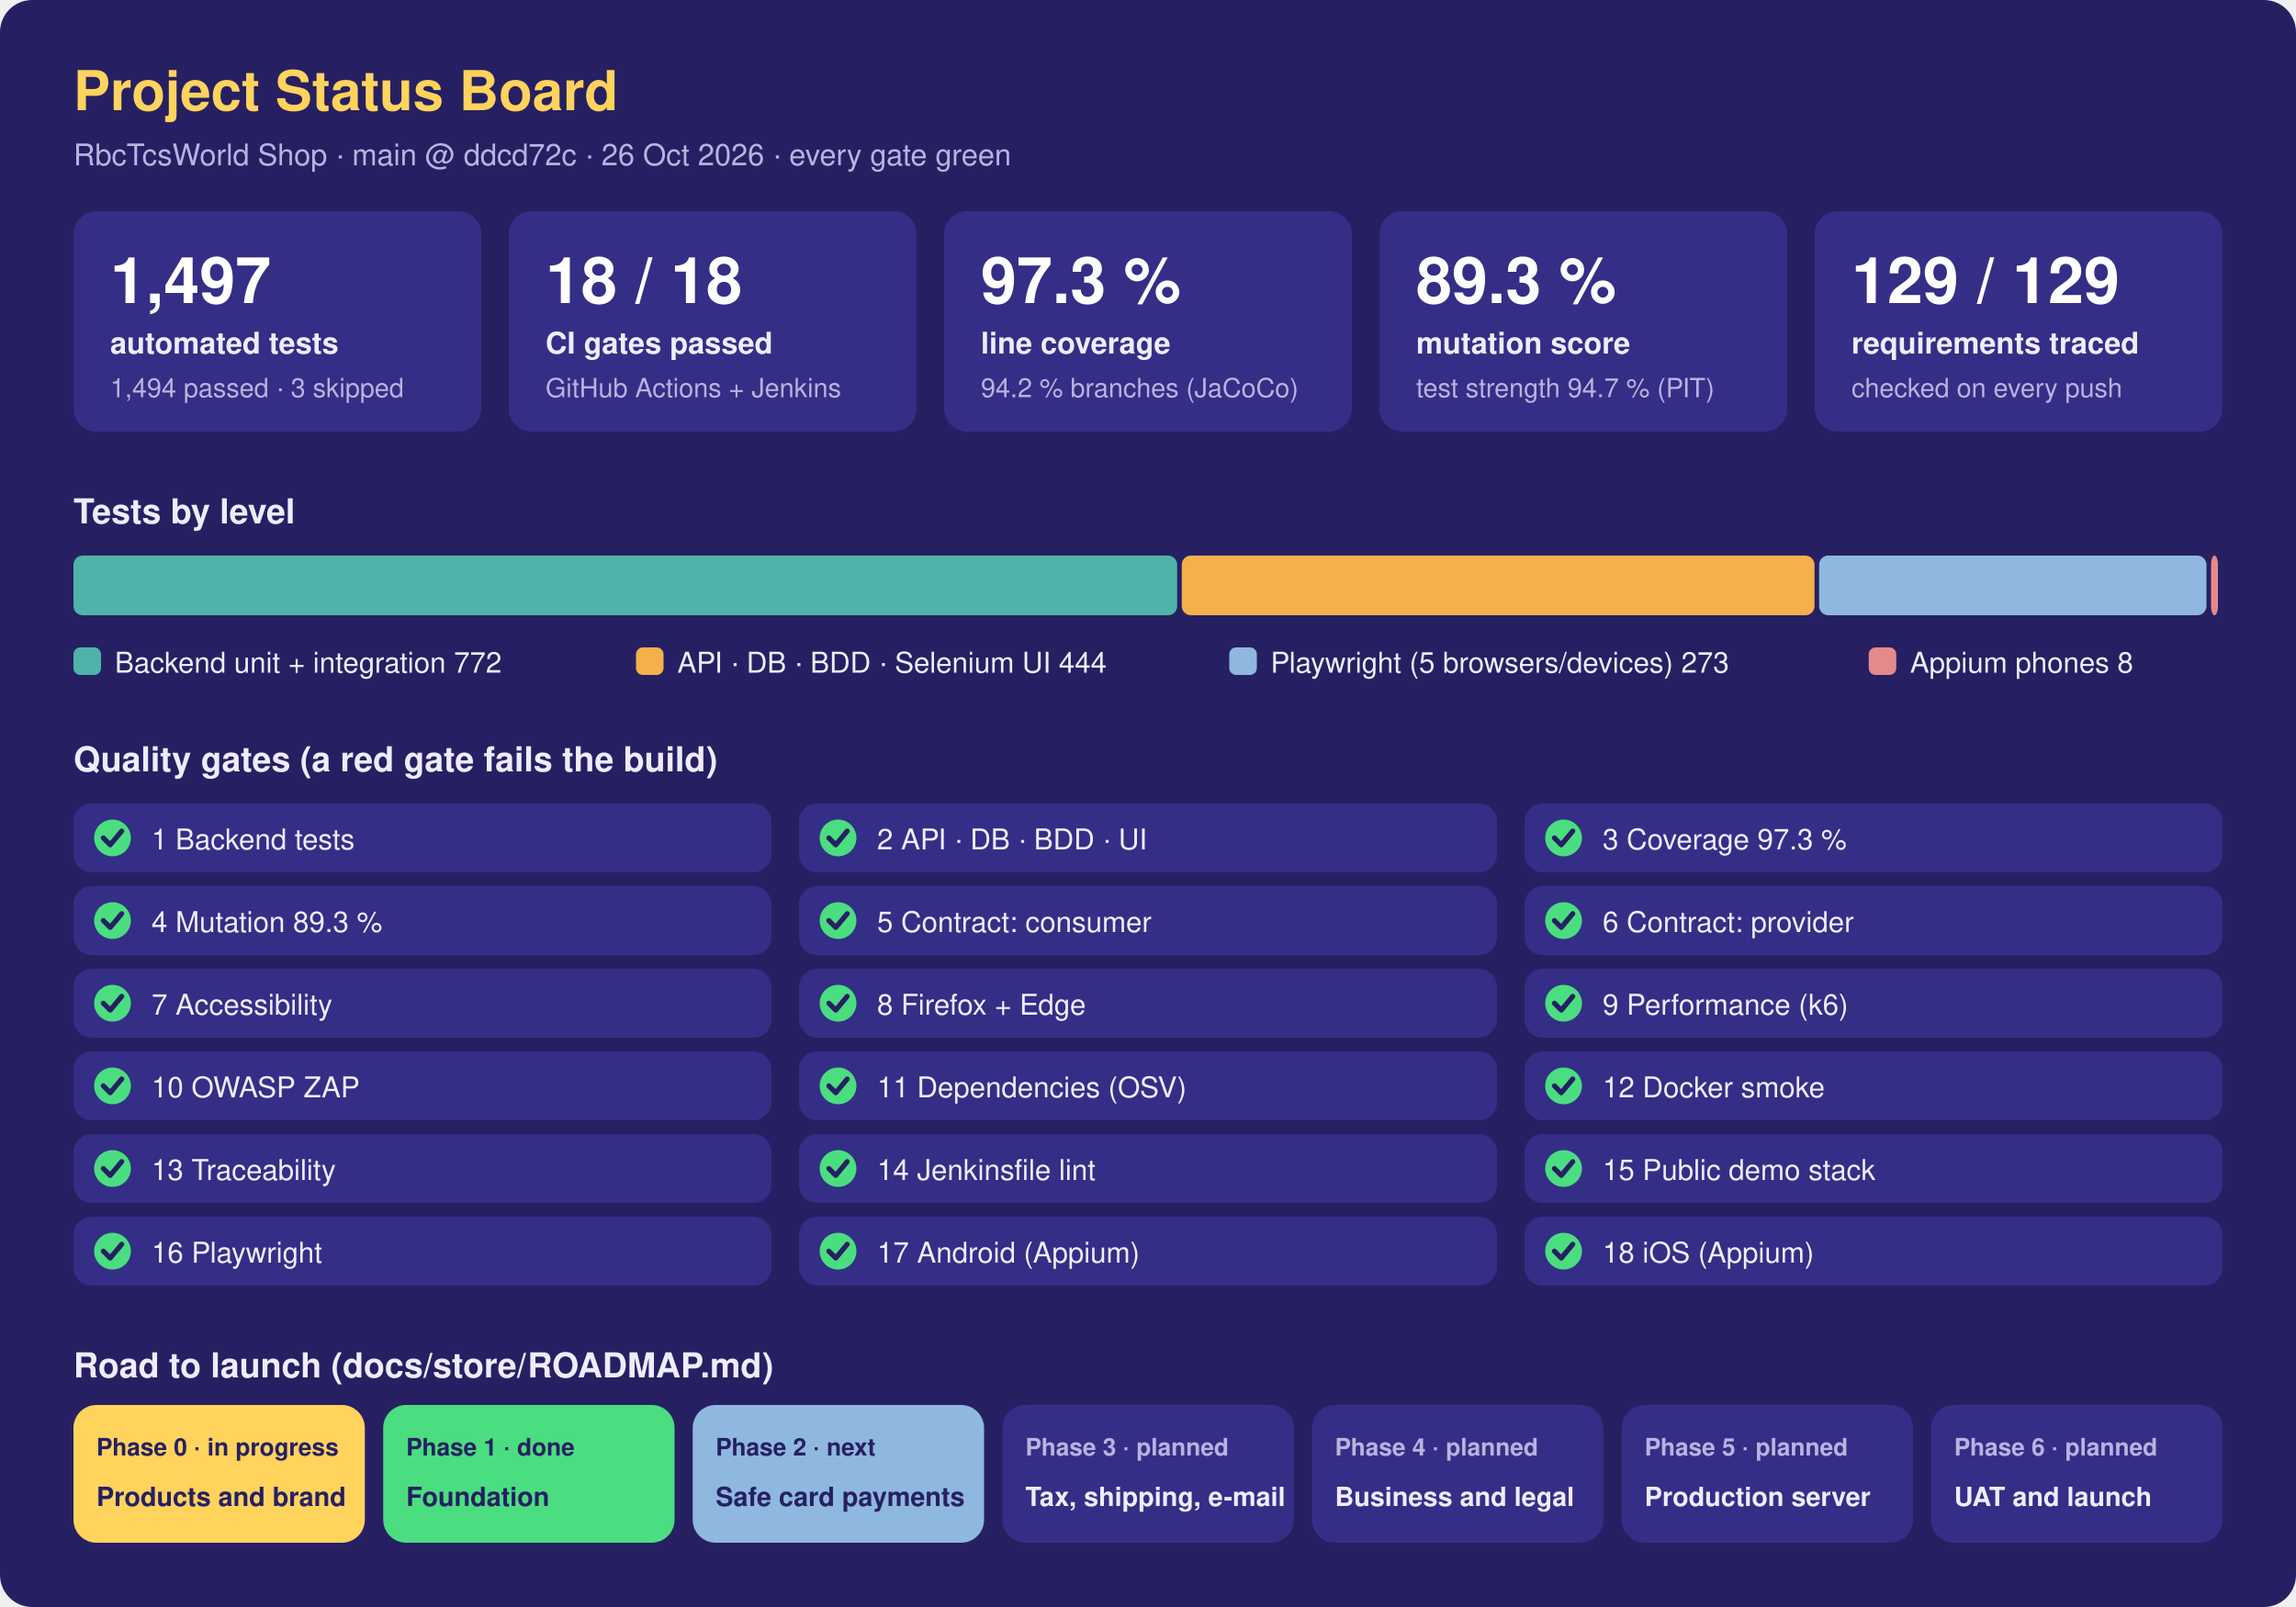
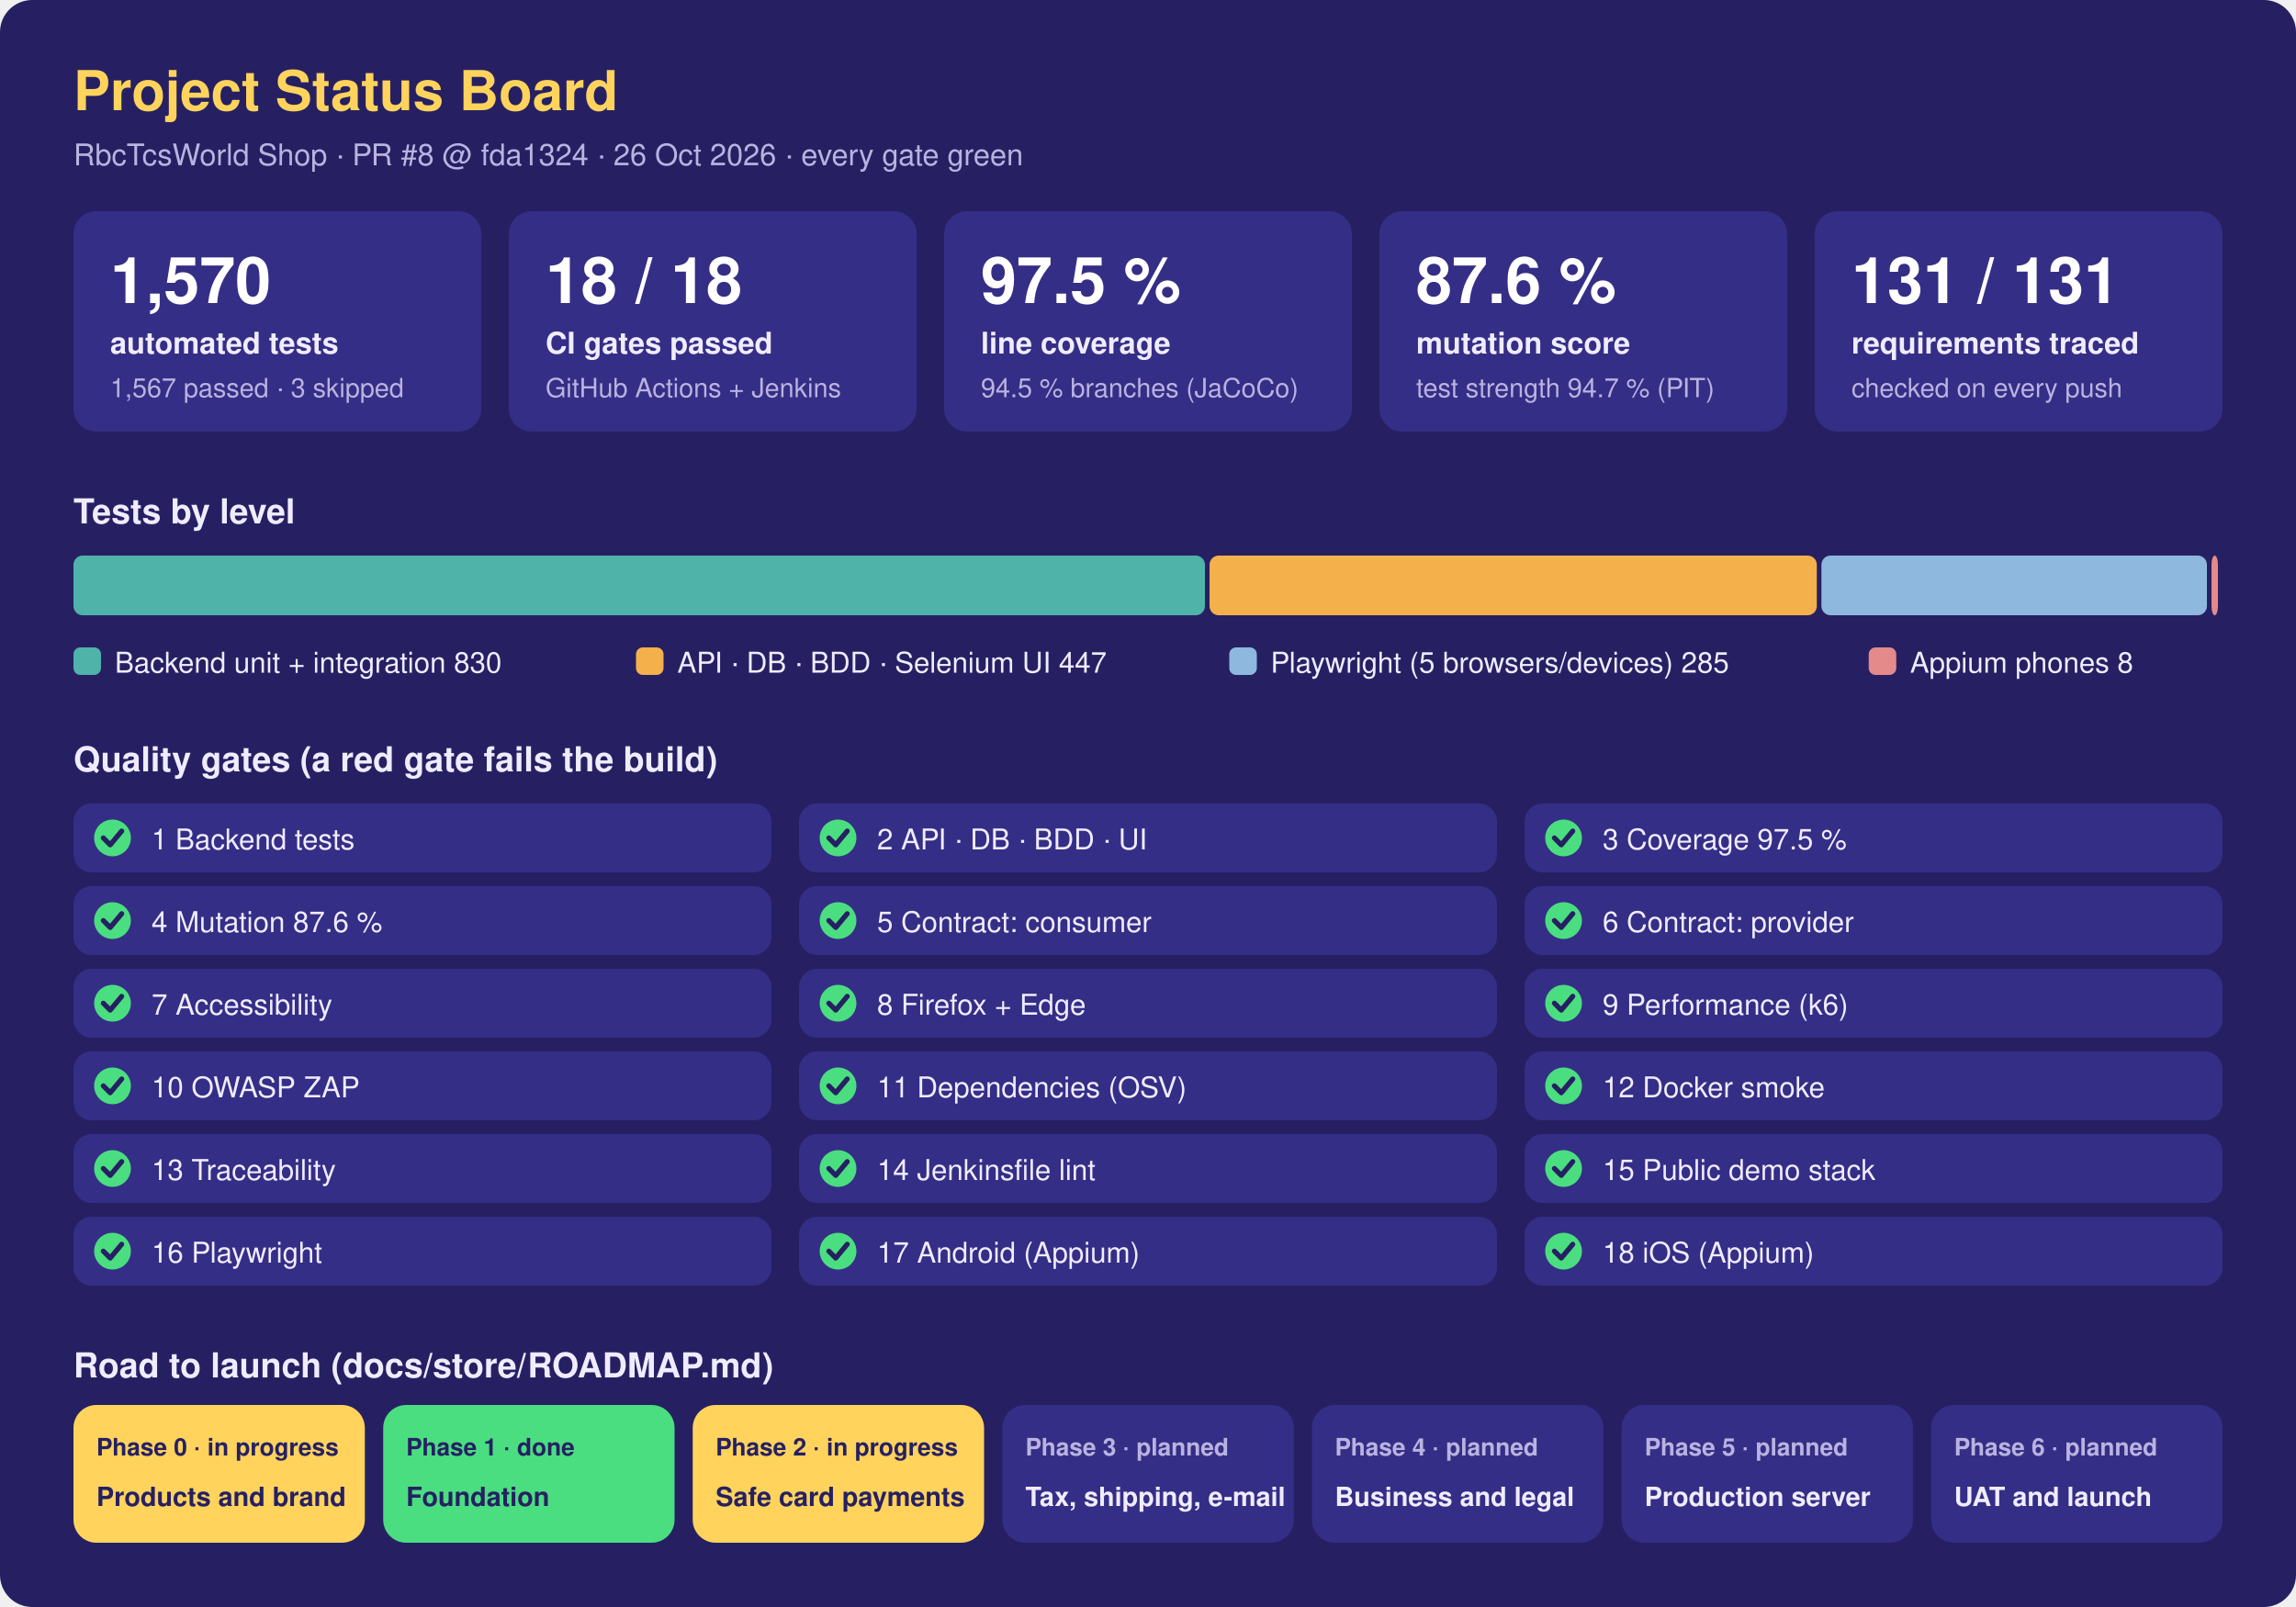
- <svg xmlns="http://www.w3.org/2000/svg" width="1000" height="700" viewBox="0 0 1000 700" role="img" aria-label="Project status board: 1497 automated tests, 1494 passed and 3 skipped by design; 18 of 18 CI gates passed; 97.3 percent line coverage; 89.3 percent mutation score; 129 of 129 requirements traced; road to launch: phase 1 foundation done, phase 0 products in progress, phase 2 safe card payments next.">
+ <svg xmlns="http://www.w3.org/2000/svg" width="1000" height="700" viewBox="0 0 1000 700" role="img" aria-label="Project status board: 1570 automated tests, 1567 passed and 3 skipped by design; 18 of 18 CI gates passed; 97.5 percent line coverage; 87.6 percent mutation score; 131 of 131 requirements traced; road to launch: phase 1 foundation done, phase 0 products in progress, phase 2 safe card payments in review.">
  <rect width="1000" height="700" rx="14" fill="#262063" />
  <text x="32" y="48" font-family="'Segoe UI', Helvetica, Arial, sans-serif" font-size="24" font-weight="700" fill="#ffd35c" text-anchor="start">Project Status Board</text>
-   <text x="32" y="72" font-family="'Segoe UI', Helvetica, Arial, sans-serif" font-size="13" font-weight="400" fill="#b9b3e0" text-anchor="start">RbcTcsWorld Shop · main @ ddcd72c · 26 Oct 2026 · every gate green</text>
+   <text x="32" y="72" font-family="'Segoe UI', Helvetica, Arial, sans-serif" font-size="13" font-weight="400" fill="#b9b3e0" text-anchor="start">RbcTcsWorld Shop · PR #8 @ fda1324 · 26 Oct 2026 · every gate green</text>
  <rect x="32.0" y="92" width="177.6" height="96" rx="10" fill="#352e86" />
-   <text x="48.0" y="132" font-family="'Segoe UI', Helvetica, Arial, sans-serif" font-size="28" font-weight="700" fill="#ffffff" text-anchor="start">1,497</text>
+   <text x="48.0" y="132" font-family="'Segoe UI', Helvetica, Arial, sans-serif" font-size="28" font-weight="700" fill="#ffffff" text-anchor="start">1,570</text>
  <text x="48.0" y="154" font-family="'Segoe UI', Helvetica, Arial, sans-serif" font-size="13" font-weight="600" fill="#efecff" text-anchor="start">automated tests</text>
-   <text x="48.0" y="173" font-family="'Segoe UI', Helvetica, Arial, sans-serif" font-size="11.5" font-weight="400" fill="#b9b3e0" text-anchor="start">1,494 passed · 3 skipped</text>
+   <text x="48.0" y="173" font-family="'Segoe UI', Helvetica, Arial, sans-serif" font-size="11.5" font-weight="400" fill="#b9b3e0" text-anchor="start">1,567 passed · 3 skipped</text>
  <rect x="221.6" y="92" width="177.6" height="96" rx="10" fill="#352e86" />
  <text x="237.6" y="132" font-family="'Segoe UI', Helvetica, Arial, sans-serif" font-size="28" font-weight="700" fill="#ffffff" text-anchor="start">18 / 18</text>
  <text x="237.6" y="154" font-family="'Segoe UI', Helvetica, Arial, sans-serif" font-size="13" font-weight="600" fill="#efecff" text-anchor="start">CI gates passed</text>
  <text x="237.6" y="173" font-family="'Segoe UI', Helvetica, Arial, sans-serif" font-size="11.5" font-weight="400" fill="#b9b3e0" text-anchor="start">GitHub Actions + Jenkins</text>
  <rect x="411.2" y="92" width="177.6" height="96" rx="10" fill="#352e86" />
-   <text x="427.2" y="132" font-family="'Segoe UI', Helvetica, Arial, sans-serif" font-size="28" font-weight="700" fill="#ffffff" text-anchor="start">97.3 %</text>
+   <text x="427.2" y="132" font-family="'Segoe UI', Helvetica, Arial, sans-serif" font-size="28" font-weight="700" fill="#ffffff" text-anchor="start">97.5 %</text>
  <text x="427.2" y="154" font-family="'Segoe UI', Helvetica, Arial, sans-serif" font-size="13" font-weight="600" fill="#efecff" text-anchor="start">line coverage</text>
-   <text x="427.2" y="173" font-family="'Segoe UI', Helvetica, Arial, sans-serif" font-size="11.5" font-weight="400" fill="#b9b3e0" text-anchor="start">94.2 % branches (JaCoCo)</text>
+   <text x="427.2" y="173" font-family="'Segoe UI', Helvetica, Arial, sans-serif" font-size="11.5" font-weight="400" fill="#b9b3e0" text-anchor="start">94.5 % branches (JaCoCo)</text>
  <rect x="600.8" y="92" width="177.6" height="96" rx="10" fill="#352e86" />
-   <text x="616.8" y="132" font-family="'Segoe UI', Helvetica, Arial, sans-serif" font-size="28" font-weight="700" fill="#ffffff" text-anchor="start">89.3 %</text>
+   <text x="616.8" y="132" font-family="'Segoe UI', Helvetica, Arial, sans-serif" font-size="28" font-weight="700" fill="#ffffff" text-anchor="start">87.6 %</text>
  <text x="616.8" y="154" font-family="'Segoe UI', Helvetica, Arial, sans-serif" font-size="13" font-weight="600" fill="#efecff" text-anchor="start">mutation score</text>
  <text x="616.8" y="173" font-family="'Segoe UI', Helvetica, Arial, sans-serif" font-size="11.5" font-weight="400" fill="#b9b3e0" text-anchor="start">test strength 94.7 % (PIT)</text>
  <rect x="790.4" y="92" width="177.6" height="96" rx="10" fill="#352e86" />
-   <text x="806.4" y="132" font-family="'Segoe UI', Helvetica, Arial, sans-serif" font-size="28" font-weight="700" fill="#ffffff" text-anchor="start">129 / 129</text>
+   <text x="806.4" y="132" font-family="'Segoe UI', Helvetica, Arial, sans-serif" font-size="28" font-weight="700" fill="#ffffff" text-anchor="start">131 / 131</text>
  <text x="806.4" y="154" font-family="'Segoe UI', Helvetica, Arial, sans-serif" font-size="13" font-weight="600" fill="#efecff" text-anchor="start">requirements traced</text>
  <text x="806.4" y="173" font-family="'Segoe UI', Helvetica, Arial, sans-serif" font-size="11.5" font-weight="400" fill="#b9b3e0" text-anchor="start">checked on every push</text>
  <text x="32" y="228" font-family="'Segoe UI', Helvetica, Arial, sans-serif" font-size="15" font-weight="700" fill="#efecff" text-anchor="start">Tests by level</text>
-   <rect x="32.0" y="242" width="480.7" height="26" rx="4" fill="#4fb3a9" />
-   <rect x="514.7" y="242" width="275.6" height="26" rx="4" fill="#f4b04a" />
-   <rect x="792.3" y="242" width="168.7" height="26" rx="4" fill="#8fb8de" />
-   <rect x="963.0" y="242" width="3.0" height="26" rx="4" fill="#e58a8a" />
+   <rect x="32.0" y="242" width="492.8" height="26" rx="4" fill="#4fb3a9" />
+   <rect x="526.8" y="242" width="264.5" height="26" rx="4" fill="#f4b04a" />
+   <rect x="793.3" y="242" width="167.9" height="26" rx="4" fill="#8fb8de" />
+   <rect x="963.2" y="242" width="2.8" height="26" rx="4" fill="#e58a8a" />
  <rect x="32" y="282" width="12" height="12" rx="3" fill="#4fb3a9" />
-   <text x="50" y="293" font-family="'Segoe UI', Helvetica, Arial, sans-serif" font-size="12.5" font-weight="400" fill="#efecff" text-anchor="start">Backend unit + integration 772</text>
+   <text x="50" y="293" font-family="'Segoe UI', Helvetica, Arial, sans-serif" font-size="12.5" font-weight="400" fill="#efecff" text-anchor="start">Backend unit + integration 830</text>
  <rect x="277.0" y="282" width="12" height="12" rx="3" fill="#f4b04a" />
-   <text x="295.0" y="293" font-family="'Segoe UI', Helvetica, Arial, sans-serif" font-size="12.5" font-weight="400" fill="#efecff" text-anchor="start">API · DB · BDD · Selenium UI 444</text>
+   <text x="295.0" y="293" font-family="'Segoe UI', Helvetica, Arial, sans-serif" font-size="12.5" font-weight="400" fill="#efecff" text-anchor="start">API · DB · BDD · Selenium UI 447</text>
  <rect x="535.4" y="282" width="12" height="12" rx="3" fill="#8fb8de" />
-   <text x="553.4" y="293" font-family="'Segoe UI', Helvetica, Arial, sans-serif" font-size="12.5" font-weight="400" fill="#efecff" text-anchor="start">Playwright (5 browsers/devices) 273</text>
+   <text x="553.4" y="293" font-family="'Segoe UI', Helvetica, Arial, sans-serif" font-size="12.5" font-weight="400" fill="#efecff" text-anchor="start">Playwright (5 browsers/devices) 285</text>
  <rect x="813.9" y="282" width="12" height="12" rx="3" fill="#e58a8a" />
  <text x="831.9" y="293" font-family="'Segoe UI', Helvetica, Arial, sans-serif" font-size="12.5" font-weight="400" fill="#efecff" text-anchor="start">Appium phones 8</text>
  <text x="32" y="336" font-family="'Segoe UI', Helvetica, Arial, sans-serif" font-size="15" font-weight="700" fill="#efecff" text-anchor="start">Quality gates (a red gate fails the build)</text>
  <rect x="32.0" y="350" width="304.0" height="30" rx="8" fill="#352e86" />
  <circle cx="49.0" cy="365" r="8" fill="#4ade80" />
  <path d="M45.0 365 l3 3 l5 -6" fill="none" stroke="#262063" stroke-width="2.2" stroke-linecap="round" stroke-linejoin="round" />
  <text x="66.0" y="370" font-family="'Segoe UI', Helvetica, Arial, sans-serif" font-size="12.5" font-weight="400" fill="#efecff" text-anchor="start">1  Backend tests</text>
  <rect x="348.0" y="350" width="304.0" height="30" rx="8" fill="#352e86" />
  <circle cx="365.0" cy="365" r="8" fill="#4ade80" />
  <path d="M361.0 365 l3 3 l5 -6" fill="none" stroke="#262063" stroke-width="2.2" stroke-linecap="round" stroke-linejoin="round" />
  <text x="382.0" y="370" font-family="'Segoe UI', Helvetica, Arial, sans-serif" font-size="12.5" font-weight="400" fill="#efecff" text-anchor="start">2  API · DB · BDD · UI</text>
  <rect x="664.0" y="350" width="304.0" height="30" rx="8" fill="#352e86" />
  <circle cx="681.0" cy="365" r="8" fill="#4ade80" />
  <path d="M677.0 365 l3 3 l5 -6" fill="none" stroke="#262063" stroke-width="2.2" stroke-linecap="round" stroke-linejoin="round" />
-   <text x="698.0" y="370" font-family="'Segoe UI', Helvetica, Arial, sans-serif" font-size="12.5" font-weight="400" fill="#efecff" text-anchor="start">3  Coverage 97.3 %</text>
+   <text x="698.0" y="370" font-family="'Segoe UI', Helvetica, Arial, sans-serif" font-size="12.5" font-weight="400" fill="#efecff" text-anchor="start">3  Coverage 97.5 %</text>
  <rect x="32.0" y="386" width="304.0" height="30" rx="8" fill="#352e86" />
  <circle cx="49.0" cy="401" r="8" fill="#4ade80" />
  <path d="M45.0 401 l3 3 l5 -6" fill="none" stroke="#262063" stroke-width="2.2" stroke-linecap="round" stroke-linejoin="round" />
-   <text x="66.0" y="406" font-family="'Segoe UI', Helvetica, Arial, sans-serif" font-size="12.5" font-weight="400" fill="#efecff" text-anchor="start">4  Mutation 89.3 %</text>
+   <text x="66.0" y="406" font-family="'Segoe UI', Helvetica, Arial, sans-serif" font-size="12.5" font-weight="400" fill="#efecff" text-anchor="start">4  Mutation 87.6 %</text>
  <rect x="348.0" y="386" width="304.0" height="30" rx="8" fill="#352e86" />
  <circle cx="365.0" cy="401" r="8" fill="#4ade80" />
  <path d="M361.0 401 l3 3 l5 -6" fill="none" stroke="#262063" stroke-width="2.2" stroke-linecap="round" stroke-linejoin="round" />
  <text x="382.0" y="406" font-family="'Segoe UI', Helvetica, Arial, sans-serif" font-size="12.5" font-weight="400" fill="#efecff" text-anchor="start">5  Contract: consumer</text>
  <rect x="664.0" y="386" width="304.0" height="30" rx="8" fill="#352e86" />
  <circle cx="681.0" cy="401" r="8" fill="#4ade80" />
  <path d="M677.0 401 l3 3 l5 -6" fill="none" stroke="#262063" stroke-width="2.2" stroke-linecap="round" stroke-linejoin="round" />
  <text x="698.0" y="406" font-family="'Segoe UI', Helvetica, Arial, sans-serif" font-size="12.5" font-weight="400" fill="#efecff" text-anchor="start">6  Contract: provider</text>
  <rect x="32.0" y="422" width="304.0" height="30" rx="8" fill="#352e86" />
  <circle cx="49.0" cy="437" r="8" fill="#4ade80" />
  <path d="M45.0 437 l3 3 l5 -6" fill="none" stroke="#262063" stroke-width="2.2" stroke-linecap="round" stroke-linejoin="round" />
  <text x="66.0" y="442" font-family="'Segoe UI', Helvetica, Arial, sans-serif" font-size="12.5" font-weight="400" fill="#efecff" text-anchor="start">7  Accessibility</text>
  <rect x="348.0" y="422" width="304.0" height="30" rx="8" fill="#352e86" />
  <circle cx="365.0" cy="437" r="8" fill="#4ade80" />
  <path d="M361.0 437 l3 3 l5 -6" fill="none" stroke="#262063" stroke-width="2.2" stroke-linecap="round" stroke-linejoin="round" />
  <text x="382.0" y="442" font-family="'Segoe UI', Helvetica, Arial, sans-serif" font-size="12.5" font-weight="400" fill="#efecff" text-anchor="start">8  Firefox + Edge</text>
  <rect x="664.0" y="422" width="304.0" height="30" rx="8" fill="#352e86" />
  <circle cx="681.0" cy="437" r="8" fill="#4ade80" />
  <path d="M677.0 437 l3 3 l5 -6" fill="none" stroke="#262063" stroke-width="2.2" stroke-linecap="round" stroke-linejoin="round" />
  <text x="698.0" y="442" font-family="'Segoe UI', Helvetica, Arial, sans-serif" font-size="12.5" font-weight="400" fill="#efecff" text-anchor="start">9  Performance (k6)</text>
  <rect x="32.0" y="458" width="304.0" height="30" rx="8" fill="#352e86" />
  <circle cx="49.0" cy="473" r="8" fill="#4ade80" />
  <path d="M45.0 473 l3 3 l5 -6" fill="none" stroke="#262063" stroke-width="2.2" stroke-linecap="round" stroke-linejoin="round" />
  <text x="66.0" y="478" font-family="'Segoe UI', Helvetica, Arial, sans-serif" font-size="12.5" font-weight="400" fill="#efecff" text-anchor="start">10  OWASP ZAP</text>
  <rect x="348.0" y="458" width="304.0" height="30" rx="8" fill="#352e86" />
  <circle cx="365.0" cy="473" r="8" fill="#4ade80" />
  <path d="M361.0 473 l3 3 l5 -6" fill="none" stroke="#262063" stroke-width="2.2" stroke-linecap="round" stroke-linejoin="round" />
  <text x="382.0" y="478" font-family="'Segoe UI', Helvetica, Arial, sans-serif" font-size="12.5" font-weight="400" fill="#efecff" text-anchor="start">11  Dependencies (OSV)</text>
  <rect x="664.0" y="458" width="304.0" height="30" rx="8" fill="#352e86" />
  <circle cx="681.0" cy="473" r="8" fill="#4ade80" />
  <path d="M677.0 473 l3 3 l5 -6" fill="none" stroke="#262063" stroke-width="2.2" stroke-linecap="round" stroke-linejoin="round" />
  <text x="698.0" y="478" font-family="'Segoe UI', Helvetica, Arial, sans-serif" font-size="12.5" font-weight="400" fill="#efecff" text-anchor="start">12  Docker smoke</text>
  <rect x="32.0" y="494" width="304.0" height="30" rx="8" fill="#352e86" />
  <circle cx="49.0" cy="509" r="8" fill="#4ade80" />
  <path d="M45.0 509 l3 3 l5 -6" fill="none" stroke="#262063" stroke-width="2.2" stroke-linecap="round" stroke-linejoin="round" />
  <text x="66.0" y="514" font-family="'Segoe UI', Helvetica, Arial, sans-serif" font-size="12.5" font-weight="400" fill="#efecff" text-anchor="start">13  Traceability</text>
  <rect x="348.0" y="494" width="304.0" height="30" rx="8" fill="#352e86" />
  <circle cx="365.0" cy="509" r="8" fill="#4ade80" />
  <path d="M361.0 509 l3 3 l5 -6" fill="none" stroke="#262063" stroke-width="2.2" stroke-linecap="round" stroke-linejoin="round" />
  <text x="382.0" y="514" font-family="'Segoe UI', Helvetica, Arial, sans-serif" font-size="12.5" font-weight="400" fill="#efecff" text-anchor="start">14  Jenkinsfile lint</text>
  <rect x="664.0" y="494" width="304.0" height="30" rx="8" fill="#352e86" />
  <circle cx="681.0" cy="509" r="8" fill="#4ade80" />
  <path d="M677.0 509 l3 3 l5 -6" fill="none" stroke="#262063" stroke-width="2.2" stroke-linecap="round" stroke-linejoin="round" />
  <text x="698.0" y="514" font-family="'Segoe UI', Helvetica, Arial, sans-serif" font-size="12.5" font-weight="400" fill="#efecff" text-anchor="start">15  Public demo stack</text>
  <rect x="32.0" y="530" width="304.0" height="30" rx="8" fill="#352e86" />
  <circle cx="49.0" cy="545" r="8" fill="#4ade80" />
  <path d="M45.0 545 l3 3 l5 -6" fill="none" stroke="#262063" stroke-width="2.2" stroke-linecap="round" stroke-linejoin="round" />
  <text x="66.0" y="550" font-family="'Segoe UI', Helvetica, Arial, sans-serif" font-size="12.5" font-weight="400" fill="#efecff" text-anchor="start">16  Playwright</text>
  <rect x="348.0" y="530" width="304.0" height="30" rx="8" fill="#352e86" />
  <circle cx="365.0" cy="545" r="8" fill="#4ade80" />
  <path d="M361.0 545 l3 3 l5 -6" fill="none" stroke="#262063" stroke-width="2.2" stroke-linecap="round" stroke-linejoin="round" />
  <text x="382.0" y="550" font-family="'Segoe UI', Helvetica, Arial, sans-serif" font-size="12.5" font-weight="400" fill="#efecff" text-anchor="start">17  Android (Appium)</text>
  <rect x="664.0" y="530" width="304.0" height="30" rx="8" fill="#352e86" />
  <circle cx="681.0" cy="545" r="8" fill="#4ade80" />
  <path d="M677.0 545 l3 3 l5 -6" fill="none" stroke="#262063" stroke-width="2.2" stroke-linecap="round" stroke-linejoin="round" />
  <text x="698.0" y="550" font-family="'Segoe UI', Helvetica, Arial, sans-serif" font-size="12.5" font-weight="400" fill="#efecff" text-anchor="start">18  iOS (Appium)</text>
  <text x="32" y="600" font-family="'Segoe UI', Helvetica, Arial, sans-serif" font-size="15" font-weight="700" fill="#efecff" text-anchor="start">Road to launch (docs/store/ROADMAP.md)</text>
  <rect x="32.0" y="612" width="126.9" height="60" rx="10" fill="#ffd35c" />
  <text x="42.0" y="634" font-family="'Segoe UI', Helvetica, Arial, sans-serif" font-size="10.5" font-weight="700" fill="#262063" text-anchor="start">Phase 0 · in progress</text>
  <text x="42.0" y="656" font-family="'Segoe UI', Helvetica, Arial, sans-serif" font-size="11.5" font-weight="600" fill="#262063" text-anchor="start">Products and brand</text>
  <rect x="166.9" y="612" width="126.9" height="60" rx="10" fill="#4ade80" />
  <text x="176.9" y="634" font-family="'Segoe UI', Helvetica, Arial, sans-serif" font-size="10.5" font-weight="700" fill="#262063" text-anchor="start">Phase 1 · done</text>
  <text x="176.9" y="656" font-family="'Segoe UI', Helvetica, Arial, sans-serif" font-size="11.5" font-weight="600" fill="#262063" text-anchor="start">Foundation</text>
-   <rect x="301.7" y="612" width="126.9" height="60" rx="10" fill="#8fb8de" />
-   <text x="311.7" y="634" font-family="'Segoe UI', Helvetica, Arial, sans-serif" font-size="10.5" font-weight="700" fill="#262063" text-anchor="start">Phase 2 · next</text>
+   <rect x="301.7" y="612" width="126.9" height="60" rx="10" fill="#ffd35c" />
+   <text x="311.7" y="634" font-family="'Segoe UI', Helvetica, Arial, sans-serif" font-size="10.5" font-weight="700" fill="#262063" text-anchor="start">Phase 2 · in progress</text>
  <text x="311.7" y="656" font-family="'Segoe UI', Helvetica, Arial, sans-serif" font-size="11.5" font-weight="600" fill="#262063" text-anchor="start">Safe card payments</text>
  <rect x="436.6" y="612" width="126.9" height="60" rx="10" fill="#352e86" />
  <text x="446.6" y="634" font-family="'Segoe UI', Helvetica, Arial, sans-serif" font-size="10.5" font-weight="700" fill="#b9b3e0" text-anchor="start">Phase 3 · planned</text>
  <text x="446.6" y="656" font-family="'Segoe UI', Helvetica, Arial, sans-serif" font-size="11.5" font-weight="600" fill="#efecff" text-anchor="start">Tax, shipping, e-mail</text>
  <rect x="571.4" y="612" width="126.9" height="60" rx="10" fill="#352e86" />
  <text x="581.4" y="634" font-family="'Segoe UI', Helvetica, Arial, sans-serif" font-size="10.5" font-weight="700" fill="#b9b3e0" text-anchor="start">Phase 4 · planned</text>
  <text x="581.4" y="656" font-family="'Segoe UI', Helvetica, Arial, sans-serif" font-size="11.5" font-weight="600" fill="#efecff" text-anchor="start">Business and legal</text>
  <rect x="706.3" y="612" width="126.9" height="60" rx="10" fill="#352e86" />
  <text x="716.3" y="634" font-family="'Segoe UI', Helvetica, Arial, sans-serif" font-size="10.5" font-weight="700" fill="#b9b3e0" text-anchor="start">Phase 5 · planned</text>
  <text x="716.3" y="656" font-family="'Segoe UI', Helvetica, Arial, sans-serif" font-size="11.5" font-weight="600" fill="#efecff" text-anchor="start">Production server</text>
  <rect x="841.1" y="612" width="126.9" height="60" rx="10" fill="#352e86" />
  <text x="851.1" y="634" font-family="'Segoe UI', Helvetica, Arial, sans-serif" font-size="10.5" font-weight="700" fill="#b9b3e0" text-anchor="start">Phase 6 · planned</text>
  <text x="851.1" y="656" font-family="'Segoe UI', Helvetica, Arial, sans-serif" font-size="11.5" font-weight="600" fill="#efecff" text-anchor="start">UAT and launch</text>
</svg>
